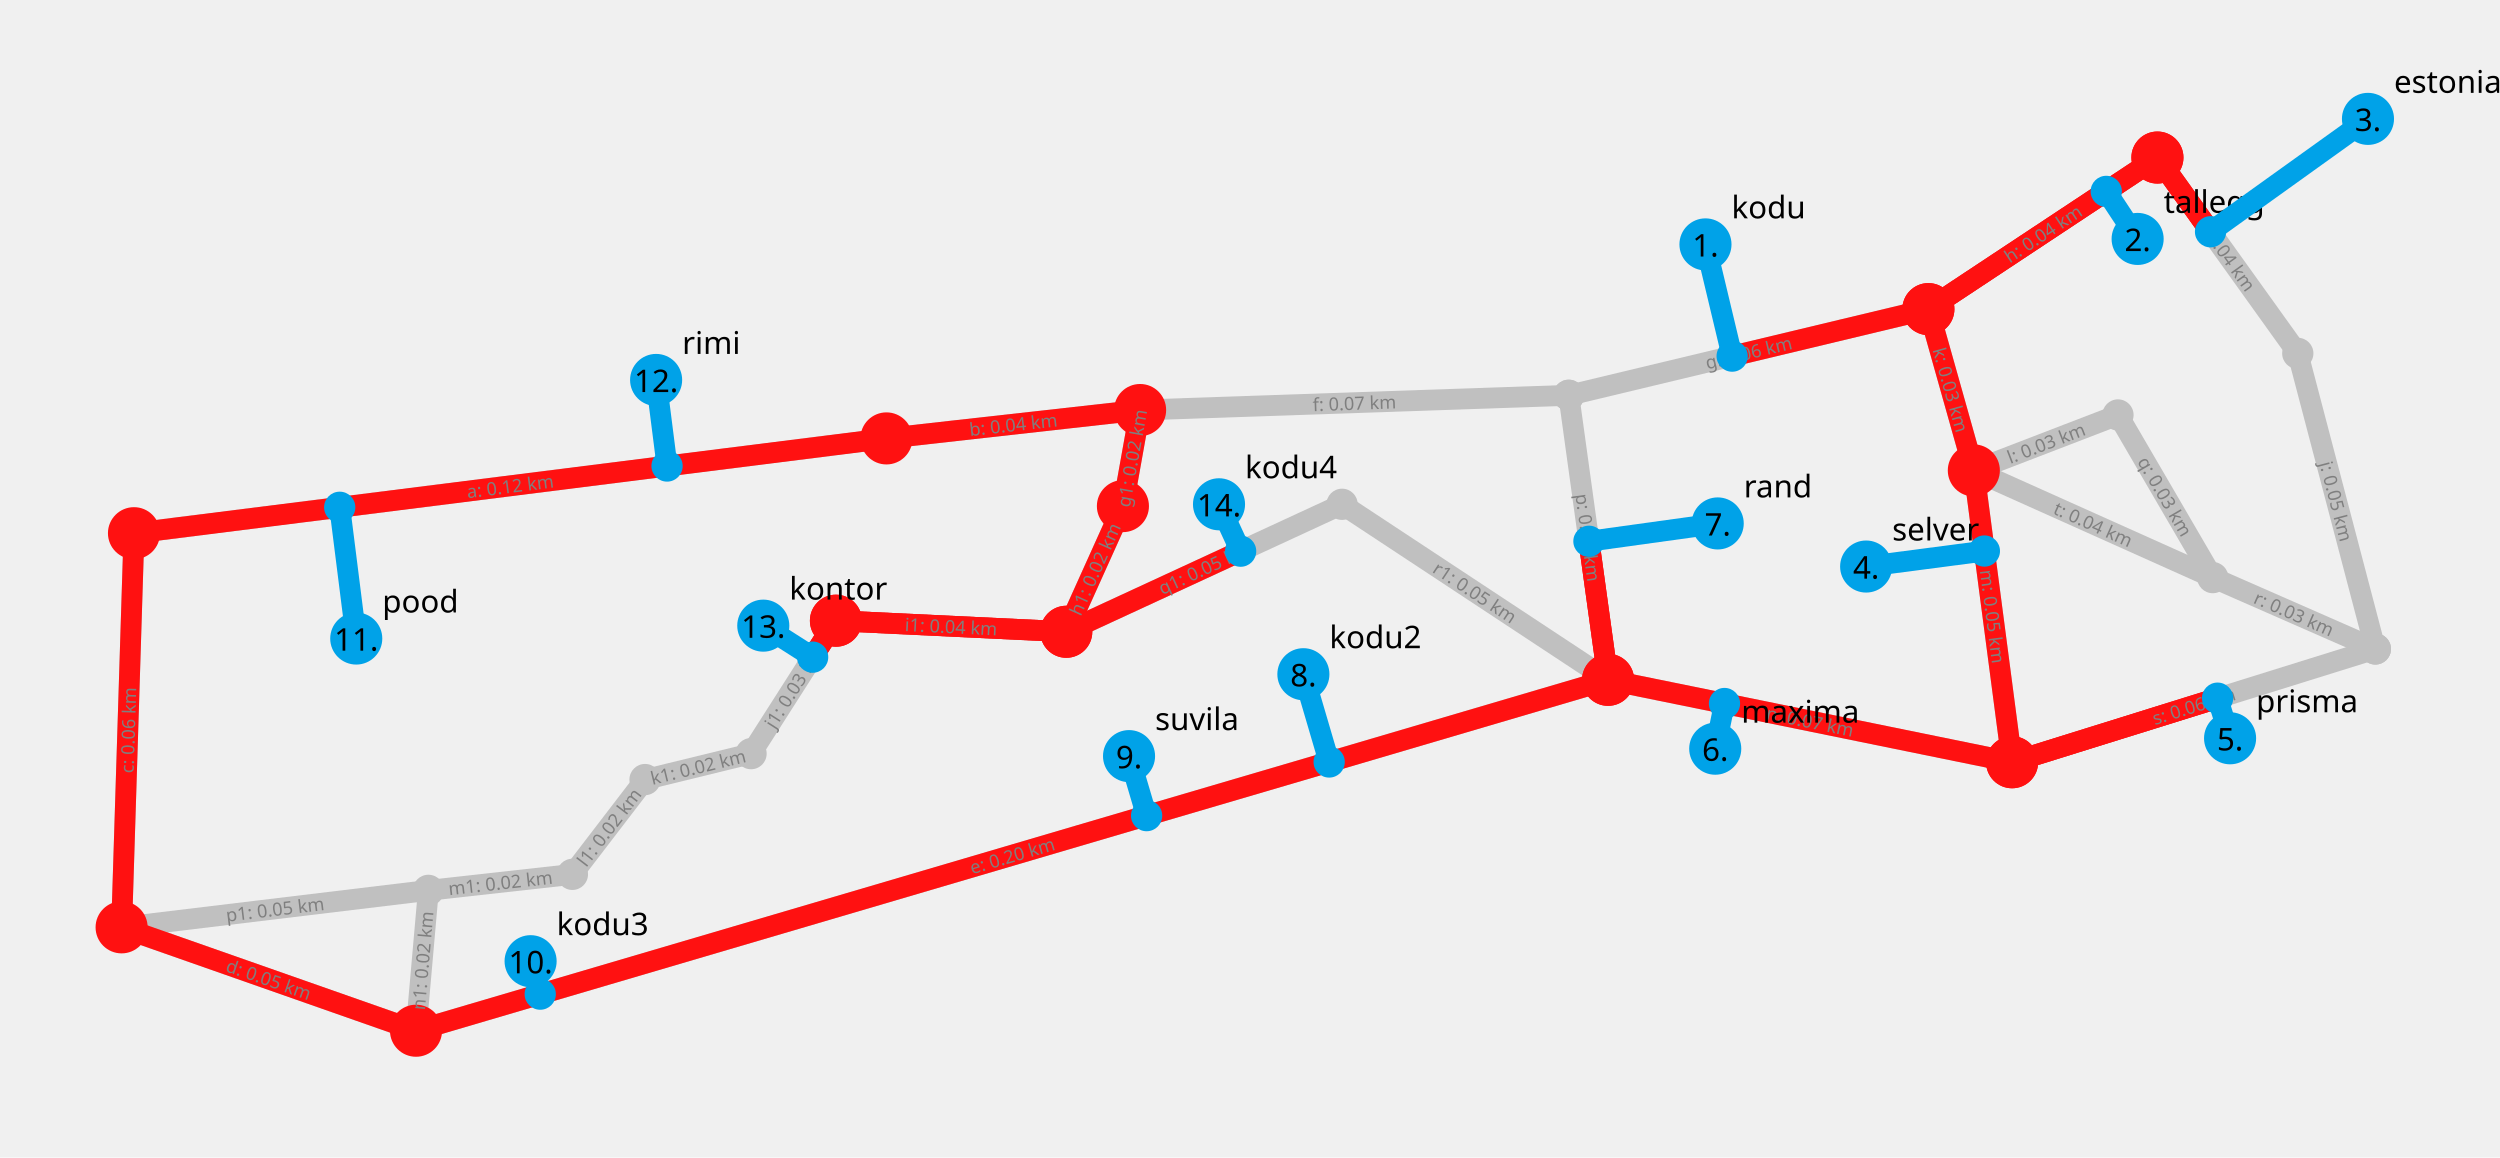
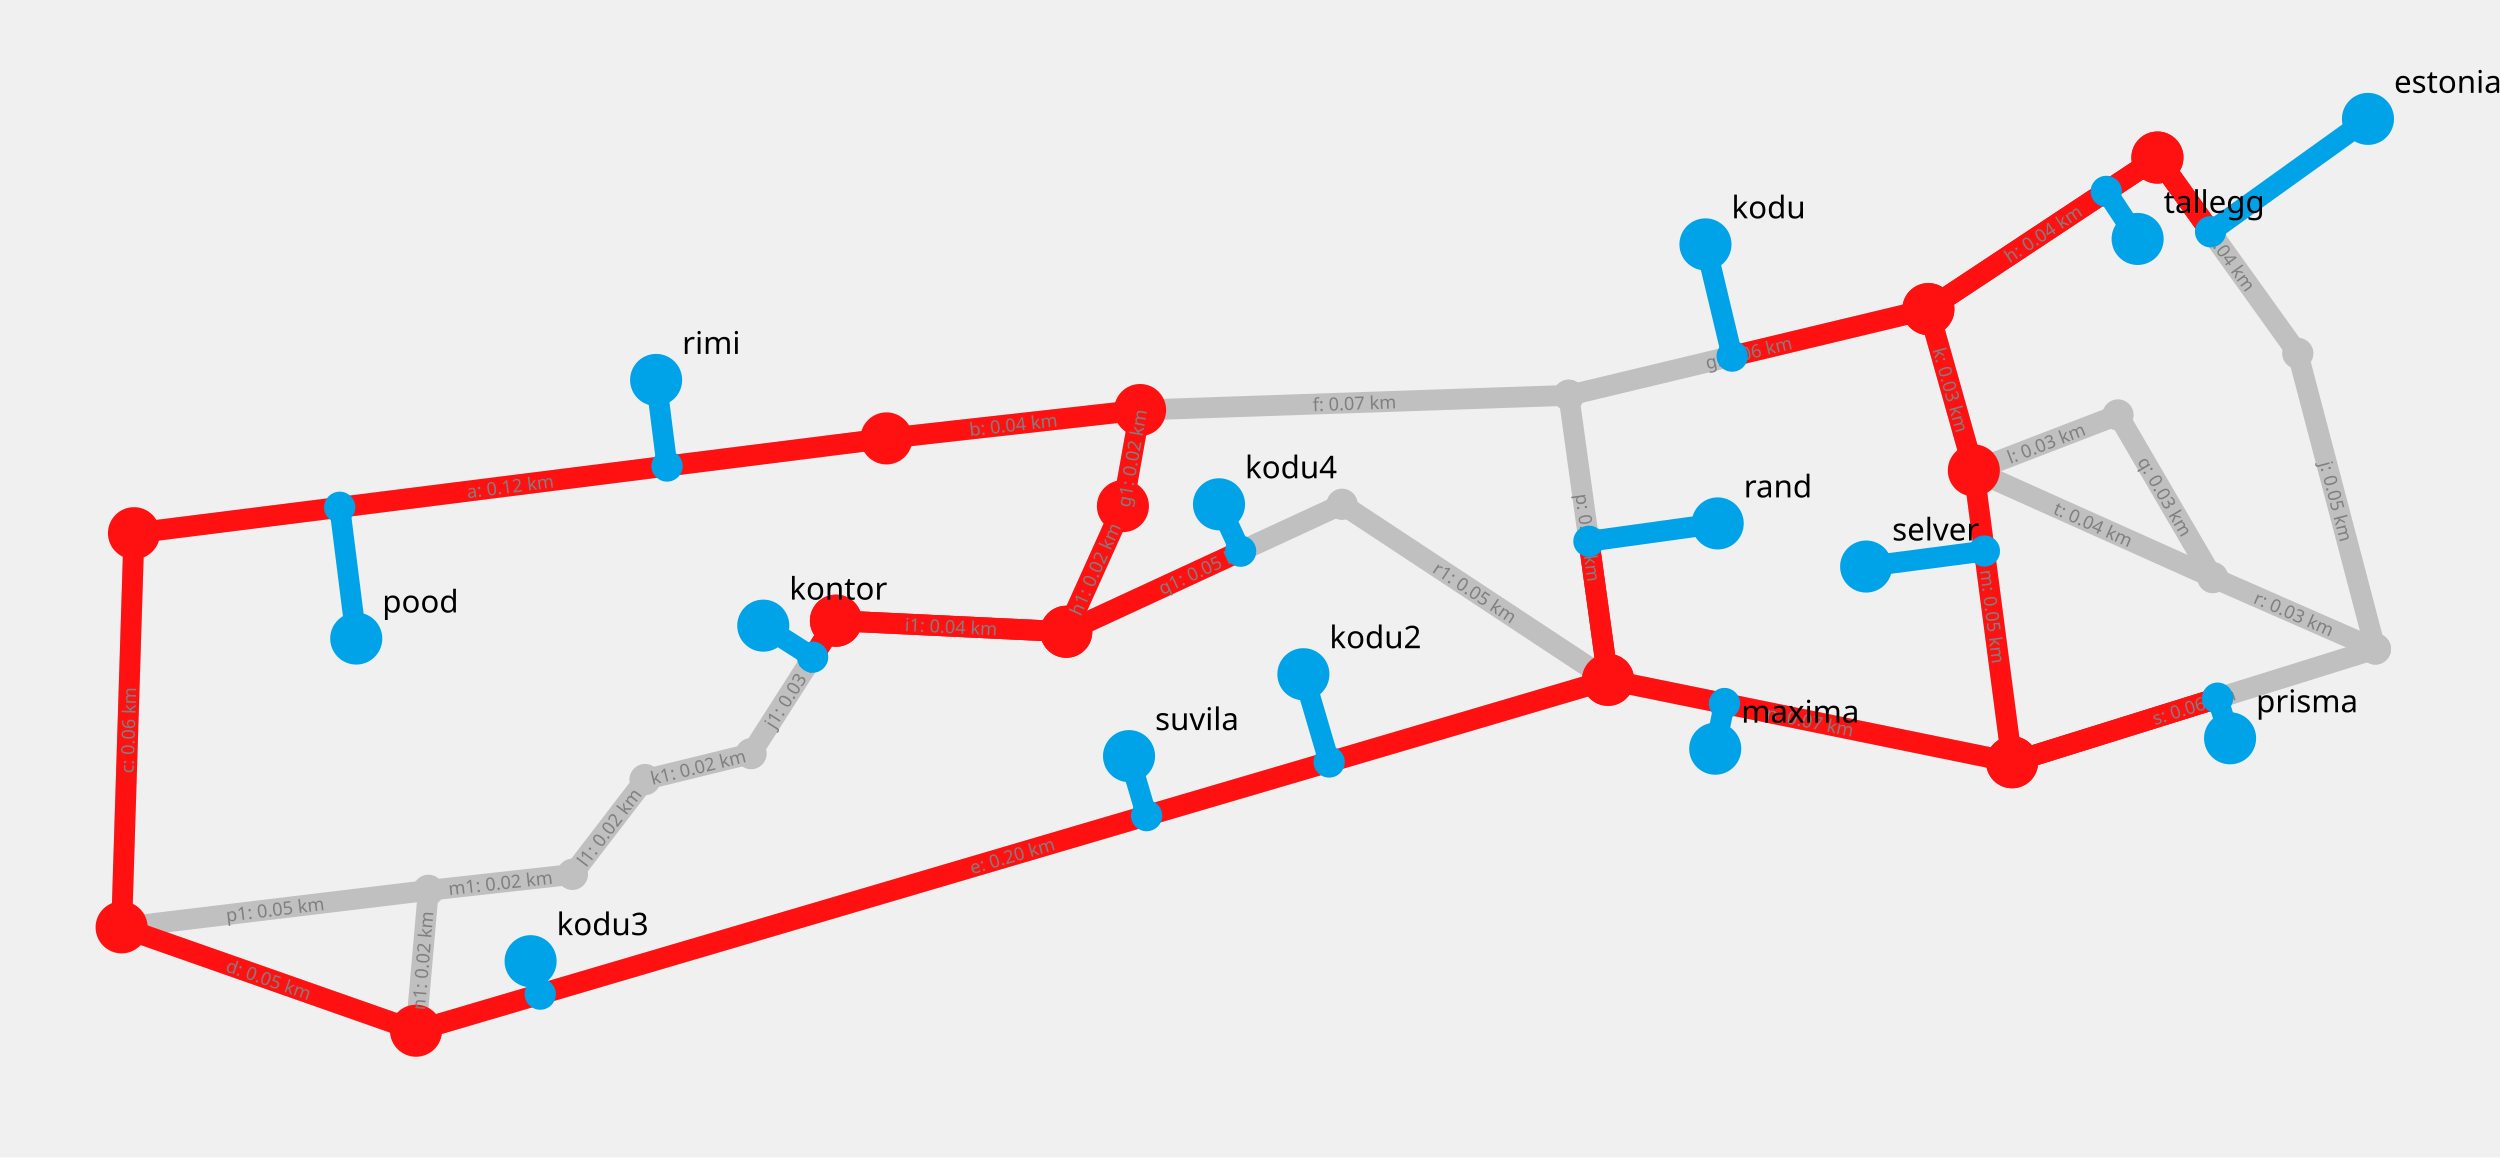
<svg xmlns="http://www.w3.org/2000/svg" version="1.1" width="1920" height="889" viewBox="-747 -340 1920 889" font-family="Hermit">
  <rect x="-747" y="-340" width="100%" height="100%" fill="rgb(240, 240, 240)" />
  <line x1="128.6" y1="-25.1" x2="457.8" y2="-36.4" style="stroke:rgb(192, 192, 192);stroke-width:16" />
  <circle cx="128.6" cy="-25.1" r="12" fill="rgb(192, 192, 192)" />
  <circle cx="457.8" cy="-36.4" r="12" fill="rgb(192, 192, 192)" />
  <line x1="457.8" y1="-36.4" x2="734.0" y2="-102.6" style="stroke:rgb(192, 192, 192);stroke-width:16" />
  <circle cx="734.0" cy="-102.6" r="12" fill="rgb(192, 192, 192)" />
  <line x1="734.0" y1="-102.6" x2="909.9" y2="-219.0" style="stroke:rgb(192, 192, 192);stroke-width:16" />
  <circle cx="909.9" cy="-219.0" r="12" fill="rgb(192, 192, 192)" />
  <line x1="909.9" y1="-219.0" x2="1017.7" y2="-68.6" style="stroke:rgb(192, 192, 192);stroke-width:16" />
  <circle cx="1017.7" cy="-68.6" r="12" fill="rgb(192, 192, 192)" />
  <line x1="1017.7" y1="-68.6" x2="1077.3" y2="158.4" style="stroke:rgb(192, 192, 192);stroke-width:16" />
  <circle cx="1077.3" cy="158.4" r="12" fill="rgb(192, 192, 192)" />
  <line x1="734.0" y1="-102.6" x2="768.9" y2="21.3" style="stroke:rgb(192, 192, 192);stroke-width:16" />
  <circle cx="768.9" cy="21.3" r="12" fill="rgb(192, 192, 192)" />
  <line x1="768.9" y1="21.3" x2="879.6" y2="-21.3" style="stroke:rgb(192, 192, 192);stroke-width:16" />
  <circle cx="879.6" cy="-21.3" r="12" fill="rgb(192, 192, 192)" />
  <line x1="768.9" y1="21.3" x2="798.3" y2="245.4" style="stroke:rgb(192, 192, 192);stroke-width:16" />
  <circle cx="798.3" cy="245.4" r="12" fill="rgb(192, 192, 192)" />
  <line x1="798.3" y1="245.4" x2="488.0" y2="182.1" style="stroke:rgb(192, 192, 192);stroke-width:16" />
  <circle cx="488.0" cy="182.1" r="12" fill="rgb(192, 192, 192)" />
  <line x1="488.0" y1="182.1" x2="457.8" y2="-36.4" style="stroke:rgb(192, 192, 192);stroke-width:16" />
  <circle cx="457.8" cy="-36.4" r="12" fill="rgb(192, 192, 192)" />
  <line x1="879.6" y1="-21.3" x2="952.4" y2="103.6" style="stroke:rgb(192, 192, 192);stroke-width:16" />
  <circle cx="952.4" cy="103.6" r="12" fill="rgb(192, 192, 192)" />
  <line x1="952.4" y1="103.6" x2="1077.3" y2="158.4" style="stroke:rgb(192, 192, 192);stroke-width:16" />
  <circle cx="1077.3" cy="158.4" r="12" fill="rgb(192, 192, 192)" />
  <line x1="1077.3" y1="158.4" x2="798.3" y2="245.4" style="stroke:rgb(192, 192, 192);stroke-width:16" />
  <circle cx="798.3" cy="245.4" r="12" fill="rgb(192, 192, 192)" />
  <line x1="952.4" y1="103.6" x2="768.9" y2="21.3" style="stroke:rgb(192, 192, 192);stroke-width:16" />
  <circle cx="768.9" cy="21.3" r="12" fill="rgb(192, 192, 192)" />
  <line x1="-644.1" y1="69.5" x2="-66.2" y2="-3.3" style="stroke:rgb(192, 192, 192);stroke-width:16" />
  <circle cx="-66.2" cy="-3.3" r="12" fill="rgb(192, 192, 192)" />
  <line x1="-66.2" y1="-3.3" x2="128.6" y2="-25.1" style="stroke:rgb(192, 192, 192);stroke-width:16" />
  <circle cx="128.6" cy="-25.1" r="12" fill="rgb(192, 192, 192)" />
  <line x1="-653.6" y1="372.2" x2="-644.1" y2="69.5" style="stroke:rgb(192, 192, 192);stroke-width:16" />
  <circle cx="-644.1" cy="69.5" r="12" fill="rgb(192, 192, 192)" />
  <line x1="-653.6" y1="372.2" x2="-427.5" y2="451.6" style="stroke:rgb(192, 192, 192);stroke-width:16" />
  <circle cx="-427.5" cy="451.6" r="12" fill="rgb(192, 192, 192)" />
  <line x1="-427.5" y1="451.6" x2="488.0" y2="182.1" style="stroke:rgb(192, 192, 192);stroke-width:16" />
  <circle cx="488.0" cy="182.1" r="12" fill="rgb(192, 192, 192)" />
  <line x1="128.6" y1="-25.1" x2="115.4" y2="48.7" style="stroke:rgb(192, 192, 192);stroke-width:16" />
  <circle cx="115.4" cy="48.7" r="12" fill="rgb(192, 192, 192)" />
  <line x1="71.9" y1="145.2" x2="115.4" y2="48.7" style="stroke:rgb(192, 192, 192);stroke-width:16" />
  <circle cx="115.4" cy="48.7" r="12" fill="rgb(192, 192, 192)" />
  <line x1="-105.0" y1="136.7" x2="71.9" y2="145.2" style="stroke:rgb(192, 192, 192);stroke-width:16" />
  <circle cx="71.9" cy="145.2" r="12" fill="rgb(192, 192, 192)" />
  <line x1="-105.0" y1="136.7" x2="-170.2" y2="238.8" style="stroke:rgb(192, 192, 192);stroke-width:16" />
  <circle cx="-170.2" cy="238.8" r="12" fill="rgb(192, 192, 192)" />
  <line x1="-170.2" y1="238.8" x2="-251.6" y2="258.7" style="stroke:rgb(192, 192, 192);stroke-width:16" />
  <circle cx="-251.6" cy="258.7" r="12" fill="rgb(192, 192, 192)" />
  <line x1="-251.6" y1="258.7" x2="-307.4" y2="331.5" style="stroke:rgb(192, 192, 192);stroke-width:16" />
  <circle cx="-307.4" cy="331.5" r="12" fill="rgb(192, 192, 192)" />
  <line x1="-307.4" y1="331.5" x2="-418.0" y2="343.8" style="stroke:rgb(192, 192, 192);stroke-width:16" />
  <circle cx="-418.0" cy="343.8" r="12" fill="rgb(192, 192, 192)" />
  <line x1="-418.0" y1="343.8" x2="-427.5" y2="451.6" style="stroke:rgb(192, 192, 192);stroke-width:16" />
  <circle cx="-427.5" cy="451.6" r="12" fill="rgb(192, 192, 192)" />
  <line x1="-418.0" y1="343.8" x2="-653.6" y2="372.2" style="stroke:rgb(192, 192, 192);stroke-width:16" />
  <circle cx="-653.6" cy="372.2" r="12" fill="rgb(192, 192, 192)" />
  <line x1="71.9" y1="145.2" x2="283.7" y2="47.3" style="stroke:rgb(192, 192, 192);stroke-width:16" />
  <circle cx="283.7" cy="47.3" r="12" fill="rgb(192, 192, 192)" />
  <line x1="283.7" y1="47.3" x2="488.0" y2="182.1" style="stroke:rgb(192, 192, 192);stroke-width:16" />
  <circle cx="488.0" cy="182.1" r="12" fill="rgb(192, 192, 192)" />
  <line x1="583.3" y1="-66.5" x2="734.0" y2="-102.6" style="stroke:rgb(255, 17, 17);stroke-width:16" />
  <circle cx="734.0" cy="-102.6" r="20" fill="rgb(255, 17, 17)" />
  <line x1="734.0" y1="-102.6" x2="870.6" y2="-193.0" style="stroke:rgb(255, 17, 17);stroke-width:16" />
  <line x1="870.6" y1="-193.0" x2="909.9" y2="-219.0" style="stroke:rgb(255, 17, 17);stroke-width:16" />
  <circle cx="909.9" cy="-219.0" r="20" fill="rgb(255, 17, 17)" />
  <line x1="909.9" y1="-219.0" x2="950.7" y2="-162.0" style="stroke:rgb(255, 17, 17);stroke-width:16" />
  <line x1="950.7" y1="-162.0" x2="909.9" y2="-219.0" style="stroke:rgb(255, 17, 17);stroke-width:16" />
  <circle cx="909.9" cy="-219.0" r="20" fill="rgb(255, 17, 17)" />
  <line x1="909.9" y1="-219.0" x2="870.6" y2="-193.0" style="stroke:rgb(255, 17, 17);stroke-width:16" />
  <line x1="870.6" y1="-193.0" x2="734.0" y2="-102.6" style="stroke:rgb(255, 17, 17);stroke-width:16" />
  <circle cx="734.0" cy="-102.6" r="20" fill="rgb(255, 17, 17)" />
  <line x1="734.0" y1="-102.6" x2="768.9" y2="21.3" style="stroke:rgb(255, 17, 17);stroke-width:16" />
  <circle cx="768.9" cy="21.3" r="20" fill="rgb(255, 17, 17)" />
  <line x1="768.9" y1="21.3" x2="777.0" y2="83.2" style="stroke:rgb(255, 17, 17);stroke-width:16" />
  <line x1="777.0" y1="83.2" x2="798.3" y2="245.4" style="stroke:rgb(255, 17, 17);stroke-width:16" />
  <circle cx="798.3" cy="245.4" r="20" fill="rgb(255, 17, 17)" />
  <line x1="798.3" y1="245.4" x2="956.1" y2="196.2" style="stroke:rgb(255, 17, 17);stroke-width:16" />
  <line x1="956.1" y1="196.2" x2="798.3" y2="245.4" style="stroke:rgb(255, 17, 17);stroke-width:16" />
  <circle cx="798.3" cy="245.4" r="20" fill="rgb(255, 17, 17)" />
  <line x1="798.3" y1="245.4" x2="577.4" y2="200.3" style="stroke:rgb(255, 17, 17);stroke-width:16" />
  <line x1="577.4" y1="200.3" x2="488.0" y2="182.1" style="stroke:rgb(255, 17, 17);stroke-width:16" />
  <circle cx="488.0" cy="182.1" r="20" fill="rgb(255, 17, 17)" />
  <line x1="488.0" y1="182.1" x2="473.3" y2="75.7" style="stroke:rgb(255, 17, 17);stroke-width:16" />
  <line x1="473.3" y1="75.7" x2="488.0" y2="182.1" style="stroke:rgb(255, 17, 17);stroke-width:16" />
  <circle cx="488.0" cy="182.1" r="20" fill="rgb(255, 17, 17)" />
  <line x1="488.0" y1="182.1" x2="273.8" y2="245.2" style="stroke:rgb(255, 17, 17);stroke-width:16" />
  <line x1="273.8" y1="245.2" x2="133.6" y2="286.4" style="stroke:rgb(255, 17, 17);stroke-width:16" />
  <line x1="133.6" y1="286.4" x2="-332.1" y2="423.5" style="stroke:rgb(255, 17, 17);stroke-width:16" />
  <line x1="-332.1" y1="423.5" x2="-427.5" y2="451.6" style="stroke:rgb(255, 17, 17);stroke-width:16" />
  <circle cx="-427.5" cy="451.6" r="20" fill="rgb(255, 17, 17)" />
  <line x1="-427.5" y1="451.6" x2="-653.6" y2="372.2" style="stroke:rgb(255, 17, 17);stroke-width:16" />
  <circle cx="-653.6" cy="372.2" r="20" fill="rgb(255, 17, 17)" />
  <line x1="-653.6" y1="372.2" x2="-644.1" y2="69.5" style="stroke:rgb(255, 17, 17);stroke-width:16" />
  <circle cx="-644.1" cy="69.5" r="20" fill="rgb(255, 17, 17)" />
  <line x1="-644.1" y1="69.5" x2="-486.1" y2="49.6" style="stroke:rgb(255, 17, 17);stroke-width:16" />
  <line x1="-486.1" y1="49.6" x2="-234.7" y2="17.9" style="stroke:rgb(255, 17, 17);stroke-width:16" />
  <line x1="-234.7" y1="17.9" x2="-66.2" y2="-3.3" style="stroke:rgb(255, 17, 17);stroke-width:16" />
  <circle cx="-66.2" cy="-3.3" r="20" fill="rgb(255, 17, 17)" />
  <line x1="-66.2" y1="-3.3" x2="128.6" y2="-25.1" style="stroke:rgb(255, 17, 17);stroke-width:16" />
  <circle cx="128.6" cy="-25.1" r="20" fill="rgb(255, 17, 17)" />
  <line x1="128.6" y1="-25.1" x2="115.4" y2="48.7" style="stroke:rgb(255, 17, 17);stroke-width:16" />
  <circle cx="115.4" cy="48.7" r="20" fill="rgb(255, 17, 17)" />
  <line x1="115.4" y1="48.7" x2="71.9" y2="145.2" style="stroke:rgb(255, 17, 17);stroke-width:16" />
  <circle cx="71.9" cy="145.2" r="20" fill="rgb(255, 17, 17)" />
  <line x1="71.9" y1="145.2" x2="-105.0" y2="136.7" style="stroke:rgb(255, 17, 17);stroke-width:16" />
  <circle cx="-105.0" cy="136.7" r="20" fill="rgb(255, 17, 17)" />
  <line x1="-105.0" y1="136.7" x2="-122.9" y2="164.7" style="stroke:rgb(255, 17, 17);stroke-width:16" />
  <line x1="-122.9" y1="164.7" x2="-105.0" y2="136.7" style="stroke:rgb(255, 17, 17);stroke-width:16" />
  <circle cx="-105.0" cy="136.7" r="20" fill="rgb(255, 17, 17)" />
  <line x1="-105.0" y1="136.7" x2="71.9" y2="145.2" style="stroke:rgb(255, 17, 17);stroke-width:16" />
  <circle cx="71.9" cy="145.2" r="20" fill="rgb(255, 17, 17)" />
  <line x1="71.9" y1="145.2" x2="205.8" y2="83.3" style="stroke:rgb(255, 17, 17);stroke-width:16" />
  <text font-size="14" dominant-baseline="central" text-anchor="middle" fill="rgb(127, 127, 127)" transform="translate(293.2, -30.7) rotate(-1.97493)">f: 0.07 km</text>
  <text font-size="14" dominant-baseline="central" text-anchor="middle" fill="rgb(127, 127, 127)" transform="translate(595.9, -69.5) rotate(-13.4809)">g: 0.06 km</text>
  <text font-size="14" dominant-baseline="central" text-anchor="middle" fill="rgb(127, 127, 127)" transform="translate(821.9, -160.8) rotate(-33.4763)">h: 0.04 km</text>
  <text font-size="14" dominant-baseline="central" text-anchor="middle" fill="rgb(127, 127, 127)" transform="translate(963.8, -143.8) rotate(54.3602)">i: 0.04 km</text>
  <text font-size="14" dominant-baseline="central" text-anchor="middle" fill="rgb(127, 127, 127)" transform="translate(1047.5, 44.9) rotate(75.2917)">j: 0.05 km</text>
  <text font-size="14" dominant-baseline="central" text-anchor="middle" fill="rgb(127, 127, 127)" transform="translate(751.4, -40.7) rotate(74.228)">k: 0.03 km</text>
  <text font-size="14" dominant-baseline="central" text-anchor="middle" fill="rgb(127, 127, 127)" transform="translate(824.3, -0.0) rotate(-21.0375)">l: 0.03 km</text>
  <text font-size="14" dominant-baseline="central" text-anchor="middle" fill="rgb(127, 127, 127)" transform="translate(783.6, 133.4) rotate(82.5479)">m: 0.05 km</text>
  <text font-size="14" dominant-baseline="central" text-anchor="middle" fill="rgb(127, 127, 127)" transform="translate(643.2, 213.8) rotate(11.5449)">n: 0.07 km</text>
  <text font-size="14" dominant-baseline="central" text-anchor="middle" fill="rgb(127, 127, 127)" transform="translate(472.9, 72.8) rotate(82.1131)">p: 0.05 km</text>
  <text font-size="14" dominant-baseline="central" text-anchor="middle" fill="rgb(127, 127, 127)" transform="translate(916.0, 41.1) rotate(59.7436)">q: 0.03 km</text>
  <text font-size="14" dominant-baseline="central" text-anchor="middle" fill="rgb(127, 127, 127)" transform="translate(1014.9, 131.0) rotate(23.7204)">r: 0.03 km</text>
  <text font-size="14" dominant-baseline="central" text-anchor="middle" fill="rgb(127, 127, 127)" transform="translate(937.8, 201.9) rotate(-17.3208)">s: 0.06 km</text>
  <text font-size="14" dominant-baseline="central" text-anchor="middle" fill="rgb(127, 127, 127)" transform="translate(860.7, 62.4) rotate(24.154)">t: 0.04 km</text>
  <text font-size="14" dominant-baseline="central" text-anchor="middle" fill="rgb(127, 127, 127)" transform="translate(-355.2, 33.1) rotate(-7.18272)">a: 0.12 km</text>
  <text font-size="14" dominant-baseline="central" text-anchor="middle" fill="rgb(127, 127, 127)" transform="translate(31.2, -14.2) rotate(-6.37072)">b: 0.04 km</text>
  <text font-size="14" dominant-baseline="central" text-anchor="middle" fill="rgb(127, 127, 127)" transform="translate(-648.8, 220.8) rotate(-88.2101)">c: 0.06 km</text>
  <text font-size="14" dominant-baseline="central" text-anchor="middle" fill="rgb(127, 127, 127)" transform="translate(-540.5, 411.9) rotate(19.3648)">d: 0.05 km</text>
  <text font-size="14" dominant-baseline="central" text-anchor="middle" fill="rgb(127, 127, 127)" transform="translate(30.3, 316.8) rotate(-16.4056)">e: 0.20 km</text>
  <text font-size="14" dominant-baseline="central" text-anchor="middle" fill="rgb(127, 127, 127)" transform="translate(122.0, 11.8) rotate(-79.8245)">g1: 0.02 km</text>
  <text font-size="14" dominant-baseline="central" text-anchor="middle" fill="rgb(127, 127, 127)" transform="translate(93.6, 96.9) rotate(-65.7256)">h1: 0.02 km</text>
  <text font-size="14" dominant-baseline="central" text-anchor="middle" fill="rgb(127, 127, 127)" transform="translate(-16.6, 140.9) rotate(2.75543)">i1: 0.04 km</text>
  <text font-size="14" dominant-baseline="central" text-anchor="middle" fill="rgb(127, 127, 127)" transform="translate(-137.6, 187.7) rotate(-57.4259)">j1: 0.03 km</text>
  <text font-size="14" dominant-baseline="central" text-anchor="middle" fill="rgb(127, 127, 127)" transform="translate(-210.9, 248.7) rotate(-13.7223)">k1: 0.02 km</text>
  <text font-size="14" dominant-baseline="central" text-anchor="middle" fill="rgb(127, 127, 127)" transform="translate(-279.5, 295.1) rotate(-52.5394)">l1: 0.02 km</text>
  <text font-size="14" dominant-baseline="central" text-anchor="middle" fill="rgb(127, 127, 127)" transform="translate(-362.7, 337.7) rotate(-6.34019)">m1: 0.02 km</text>
  <text font-size="14" dominant-baseline="central" text-anchor="middle" fill="rgb(127, 127, 127)" transform="translate(-422.8, 397.7) rotate(-84.9869)">n1: 0.02 km</text>
  <text font-size="14" dominant-baseline="central" text-anchor="middle" fill="rgb(127, 127, 127)" transform="translate(-535.8, 358.0) rotate(-6.86999)">p1: 0.05 km</text>
  <text font-size="14" dominant-baseline="central" text-anchor="middle" fill="rgb(127, 127, 127)" transform="translate(177.8, 96.2) rotate(-24.7995)">q1: 0.05 km</text>
  <text font-size="14" dominant-baseline="central" text-anchor="middle" fill="rgb(127, 127, 127)" transform="translate(385.9, 114.7) rotate(33.4137)">r1: 0.05 km</text>
  <line x1="583.3" y1="-66.5" x2="562.8" y2="-152.3" style="stroke:rgb(0, 162, 232);stroke-width:16" />
  <circle cx="583.3" cy="-66.5" r="12" fill="rgb(0, 162, 232)" />
-   <circle cx="562.8" cy="-152.3" r="20" fill="rgb(0, 162, 232)" />
-   <text x="582.8" y="-172.3" font-size="24" text-anchor="start" fill="black">kodu</text>
  <text x="562.8" y="-152.3" font-size="24" dominant-baseline="central" text-anchor="middle" fill="black">1.</text>
  <line x1="870.6" y1="-193.0" x2="894.7" y2="-156.5" style="stroke:rgb(0, 162, 232);stroke-width:16" />
  <circle cx="870.6" cy="-193.0" r="12" fill="rgb(0, 162, 232)" />
-   <circle cx="894.7" cy="-156.5" r="20" fill="rgb(0, 162, 232)" />
-   <text x="914.7" y="-176.5" font-size="24" text-anchor="start" fill="black">tallegg</text>
  <text x="894.7" y="-156.5" font-size="24" dominant-baseline="central" text-anchor="middle" fill="black">2.</text>
  <line x1="950.7" y1="-162.0" x2="1071.6" y2="-248.7" style="stroke:rgb(0, 162, 232);stroke-width:16" />
  <circle cx="950.7" cy="-162.0" r="12" fill="rgb(0, 162, 232)" />
-   <circle cx="1071.6" cy="-248.7" r="20" fill="rgb(0, 162, 232)" />
-   <text x="1091.6" y="-268.7" font-size="24" text-anchor="start" fill="black">estonia</text>
  <text x="1071.6" y="-248.7" font-size="24" dominant-baseline="central" text-anchor="middle" fill="black">3.</text>
  <line x1="777.0" y1="83.2" x2="686.2" y2="95.1" style="stroke:rgb(0, 162, 232);stroke-width:16" />
  <circle cx="777.0" cy="83.2" r="12" fill="rgb(0, 162, 232)" />
-   <circle cx="686.2" cy="95.1" r="20" fill="rgb(0, 162, 232)" />
-   <text x="706.2" y="75.1" font-size="24" text-anchor="start" fill="black">selver</text>
  <text x="686.2" y="95.1" font-size="24" dominant-baseline="central" text-anchor="middle" fill="black">4.</text>
  <line x1="956.1" y1="196.2" x2="965.7" y2="227.0" style="stroke:rgb(0, 162, 232);stroke-width:16" />
  <circle cx="956.1" cy="196.2" r="12" fill="rgb(0, 162, 232)" />
-   <circle cx="965.7" cy="227.0" r="20" fill="rgb(0, 162, 232)" />
-   <text x="985.7" y="207.0" font-size="24" text-anchor="start" fill="black">prisma</text>
  <text x="965.7" y="227.0" font-size="24" dominant-baseline="central" text-anchor="middle" fill="black">5.</text>
  <line x1="577.4" y1="200.3" x2="570.3" y2="235.0" style="stroke:rgb(0, 162, 232);stroke-width:16" />
  <circle cx="577.4" cy="200.3" r="12" fill="rgb(0, 162, 232)" />
-   <circle cx="570.3" cy="235.0" r="20" fill="rgb(0, 162, 232)" />
-   <text x="590.3" y="215.0" font-size="24" text-anchor="start" fill="black">maxima</text>
  <text x="570.3" y="235.0" font-size="24" dominant-baseline="central" text-anchor="middle" fill="black">6.</text>
  <line x1="473.3" y1="75.7" x2="572.2" y2="62.0" style="stroke:rgb(0, 162, 232);stroke-width:16" />
  <circle cx="473.3" cy="75.7" r="12" fill="rgb(0, 162, 232)" />
-   <circle cx="572.2" cy="62.0" r="20" fill="rgb(0, 162, 232)" />
-   <text x="592.2" y="42.0" font-size="24" text-anchor="start" fill="black">rand</text>
  <text x="572.2" y="62.0" font-size="24" dominant-baseline="central" text-anchor="middle" fill="black">7.</text>
  <line x1="273.8" y1="245.2" x2="254.0" y2="177.8" style="stroke:rgb(0, 162, 232);stroke-width:16" />
  <circle cx="273.8" cy="245.2" r="12" fill="rgb(0, 162, 232)" />
-   <circle cx="254.0" cy="177.8" r="20" fill="rgb(0, 162, 232)" />
-   <text x="274.0" y="157.8" font-size="24" text-anchor="start" fill="black">kodu2</text>
  <text x="254.0" y="177.8" font-size="24" dominant-baseline="central" text-anchor="middle" fill="black">8.</text>
  <line x1="133.6" y1="286.4" x2="120.1" y2="240.7" style="stroke:rgb(0, 162, 232);stroke-width:16" />
  <circle cx="133.6" cy="286.4" r="12" fill="rgb(0, 162, 232)" />
-   <circle cx="120.1" cy="240.7" r="20" fill="rgb(0, 162, 232)" />
-   <text x="140.1" y="220.7" font-size="24" text-anchor="start" fill="black">suvila</text>
  <text x="120.1" y="240.7" font-size="24" dominant-baseline="central" text-anchor="middle" fill="black">9.</text>
  <line x1="-332.1" y1="423.5" x2="-339.5" y2="398.2" style="stroke:rgb(0, 162, 232);stroke-width:16" />
  <circle cx="-332.1" cy="423.5" r="12" fill="rgb(0, 162, 232)" />
-   <circle cx="-339.5" cy="398.2" r="20" fill="rgb(0, 162, 232)" />
-   <text x="-319.5" y="378.2" font-size="24" text-anchor="start" fill="black">kodu3</text>
  <text x="-339.5" y="398.2" font-size="24" dominant-baseline="central" text-anchor="middle" fill="black">10.</text>
  <line x1="-486.1" y1="49.6" x2="-473.4" y2="150.4" style="stroke:rgb(0, 162, 232);stroke-width:16" />
  <circle cx="-486.1" cy="49.6" r="12" fill="rgb(0, 162, 232)" />
-   <circle cx="-473.4" cy="150.4" r="20" fill="rgb(0, 162, 232)" />
-   <text x="-453.4" y="130.4" font-size="24" text-anchor="start" fill="black">pood</text>
  <text x="-473.4" y="150.4" font-size="24" dominant-baseline="central" text-anchor="middle" fill="black">11.</text>
  <line x1="-234.7" y1="17.9" x2="-243.1" y2="-48.2" style="stroke:rgb(0, 162, 232);stroke-width:16" />
  <circle cx="-234.7" cy="17.9" r="12" fill="rgb(0, 162, 232)" />
-   <circle cx="-243.1" cy="-48.2" r="20" fill="rgb(0, 162, 232)" />
-   <text x="-223.1" y="-68.2" font-size="24" text-anchor="start" fill="black">rimi</text>
  <text x="-243.1" y="-48.2" font-size="24" dominant-baseline="central" text-anchor="middle" fill="black">12.</text>
  <line x1="-122.9" y1="164.7" x2="-160.8" y2="140.5" style="stroke:rgb(0, 162, 232);stroke-width:16" />
  <circle cx="-122.9" cy="164.7" r="12" fill="rgb(0, 162, 232)" />
-   <circle cx="-160.8" cy="140.5" r="20" fill="rgb(0, 162, 232)" />
-   <text x="-140.8" y="120.5" font-size="24" text-anchor="start" fill="black">kontor</text>
  <text x="-160.8" y="140.5" font-size="24" dominant-baseline="central" text-anchor="middle" fill="black">13.</text>
  <line x1="205.8" y1="83.3" x2="189.2" y2="47.3" style="stroke:rgb(0, 162, 232);stroke-width:16" />
  <circle cx="205.8" cy="83.3" r="12" fill="rgb(0, 162, 232)" />
+   <text x="189.2" y="47.3" font-size="24" dominant-baseline="central" text-anchor="middle" fill="black">14.</text>
+   <circle cx="562.8" cy="-152.3" r="20" fill="rgb(0, 162, 232)" />
+   <text x="582.8" y="-172.3" font-size="24" text-anchor="start" fill="black">kodu</text>
+   <circle cx="894.7" cy="-156.5" r="20" fill="rgb(0, 162, 232)" />
+   <text x="914.7" y="-176.5" font-size="24" text-anchor="start" fill="black">tallegg</text>
+   <circle cx="1071.6" cy="-248.7" r="20" fill="rgb(0, 162, 232)" />
+   <text x="1091.6" y="-268.7" font-size="24" text-anchor="start" fill="black">estonia</text>
+   <circle cx="686.2" cy="95.1" r="20" fill="rgb(0, 162, 232)" />
+   <text x="706.2" y="75.1" font-size="24" text-anchor="start" fill="black">selver</text>
+   <circle cx="965.7" cy="227.0" r="20" fill="rgb(0, 162, 232)" />
+   <text x="985.7" y="207.0" font-size="24" text-anchor="start" fill="black">prisma</text>
+   <circle cx="570.3" cy="235.0" r="20" fill="rgb(0, 162, 232)" />
+   <text x="590.3" y="215.0" font-size="24" text-anchor="start" fill="black">maxima</text>
+   <circle cx="572.2" cy="62.0" r="20" fill="rgb(0, 162, 232)" />
+   <text x="592.2" y="42.0" font-size="24" text-anchor="start" fill="black">rand</text>
+   <circle cx="254.0" cy="177.8" r="20" fill="rgb(0, 162, 232)" />
+   <text x="274.0" y="157.8" font-size="24" text-anchor="start" fill="black">kodu2</text>
+   <circle cx="120.1" cy="240.7" r="20" fill="rgb(0, 162, 232)" />
+   <text x="140.1" y="220.7" font-size="24" text-anchor="start" fill="black">suvila</text>
+   <circle cx="-339.5" cy="398.2" r="20" fill="rgb(0, 162, 232)" />
+   <text x="-319.5" y="378.2" font-size="24" text-anchor="start" fill="black">kodu3</text>
+   <circle cx="-473.4" cy="150.4" r="20" fill="rgb(0, 162, 232)" />
+   <text x="-453.4" y="130.4" font-size="24" text-anchor="start" fill="black">pood</text>
+   <circle cx="-243.1" cy="-48.2" r="20" fill="rgb(0, 162, 232)" />
+   <text x="-223.1" y="-68.2" font-size="24" text-anchor="start" fill="black">rimi</text>
+   <circle cx="-160.8" cy="140.5" r="20" fill="rgb(0, 162, 232)" />
+   <text x="-140.8" y="120.5" font-size="24" text-anchor="start" fill="black">kontor</text>
  <circle cx="189.2" cy="47.3" r="20" fill="rgb(0, 162, 232)" />
  <text x="209.2" y="27.3" font-size="24" text-anchor="start" fill="black">kodu4</text>
-   <text x="189.2" y="47.3" font-size="24" dominant-baseline="central" text-anchor="middle" fill="black">14.</text>
</svg>
